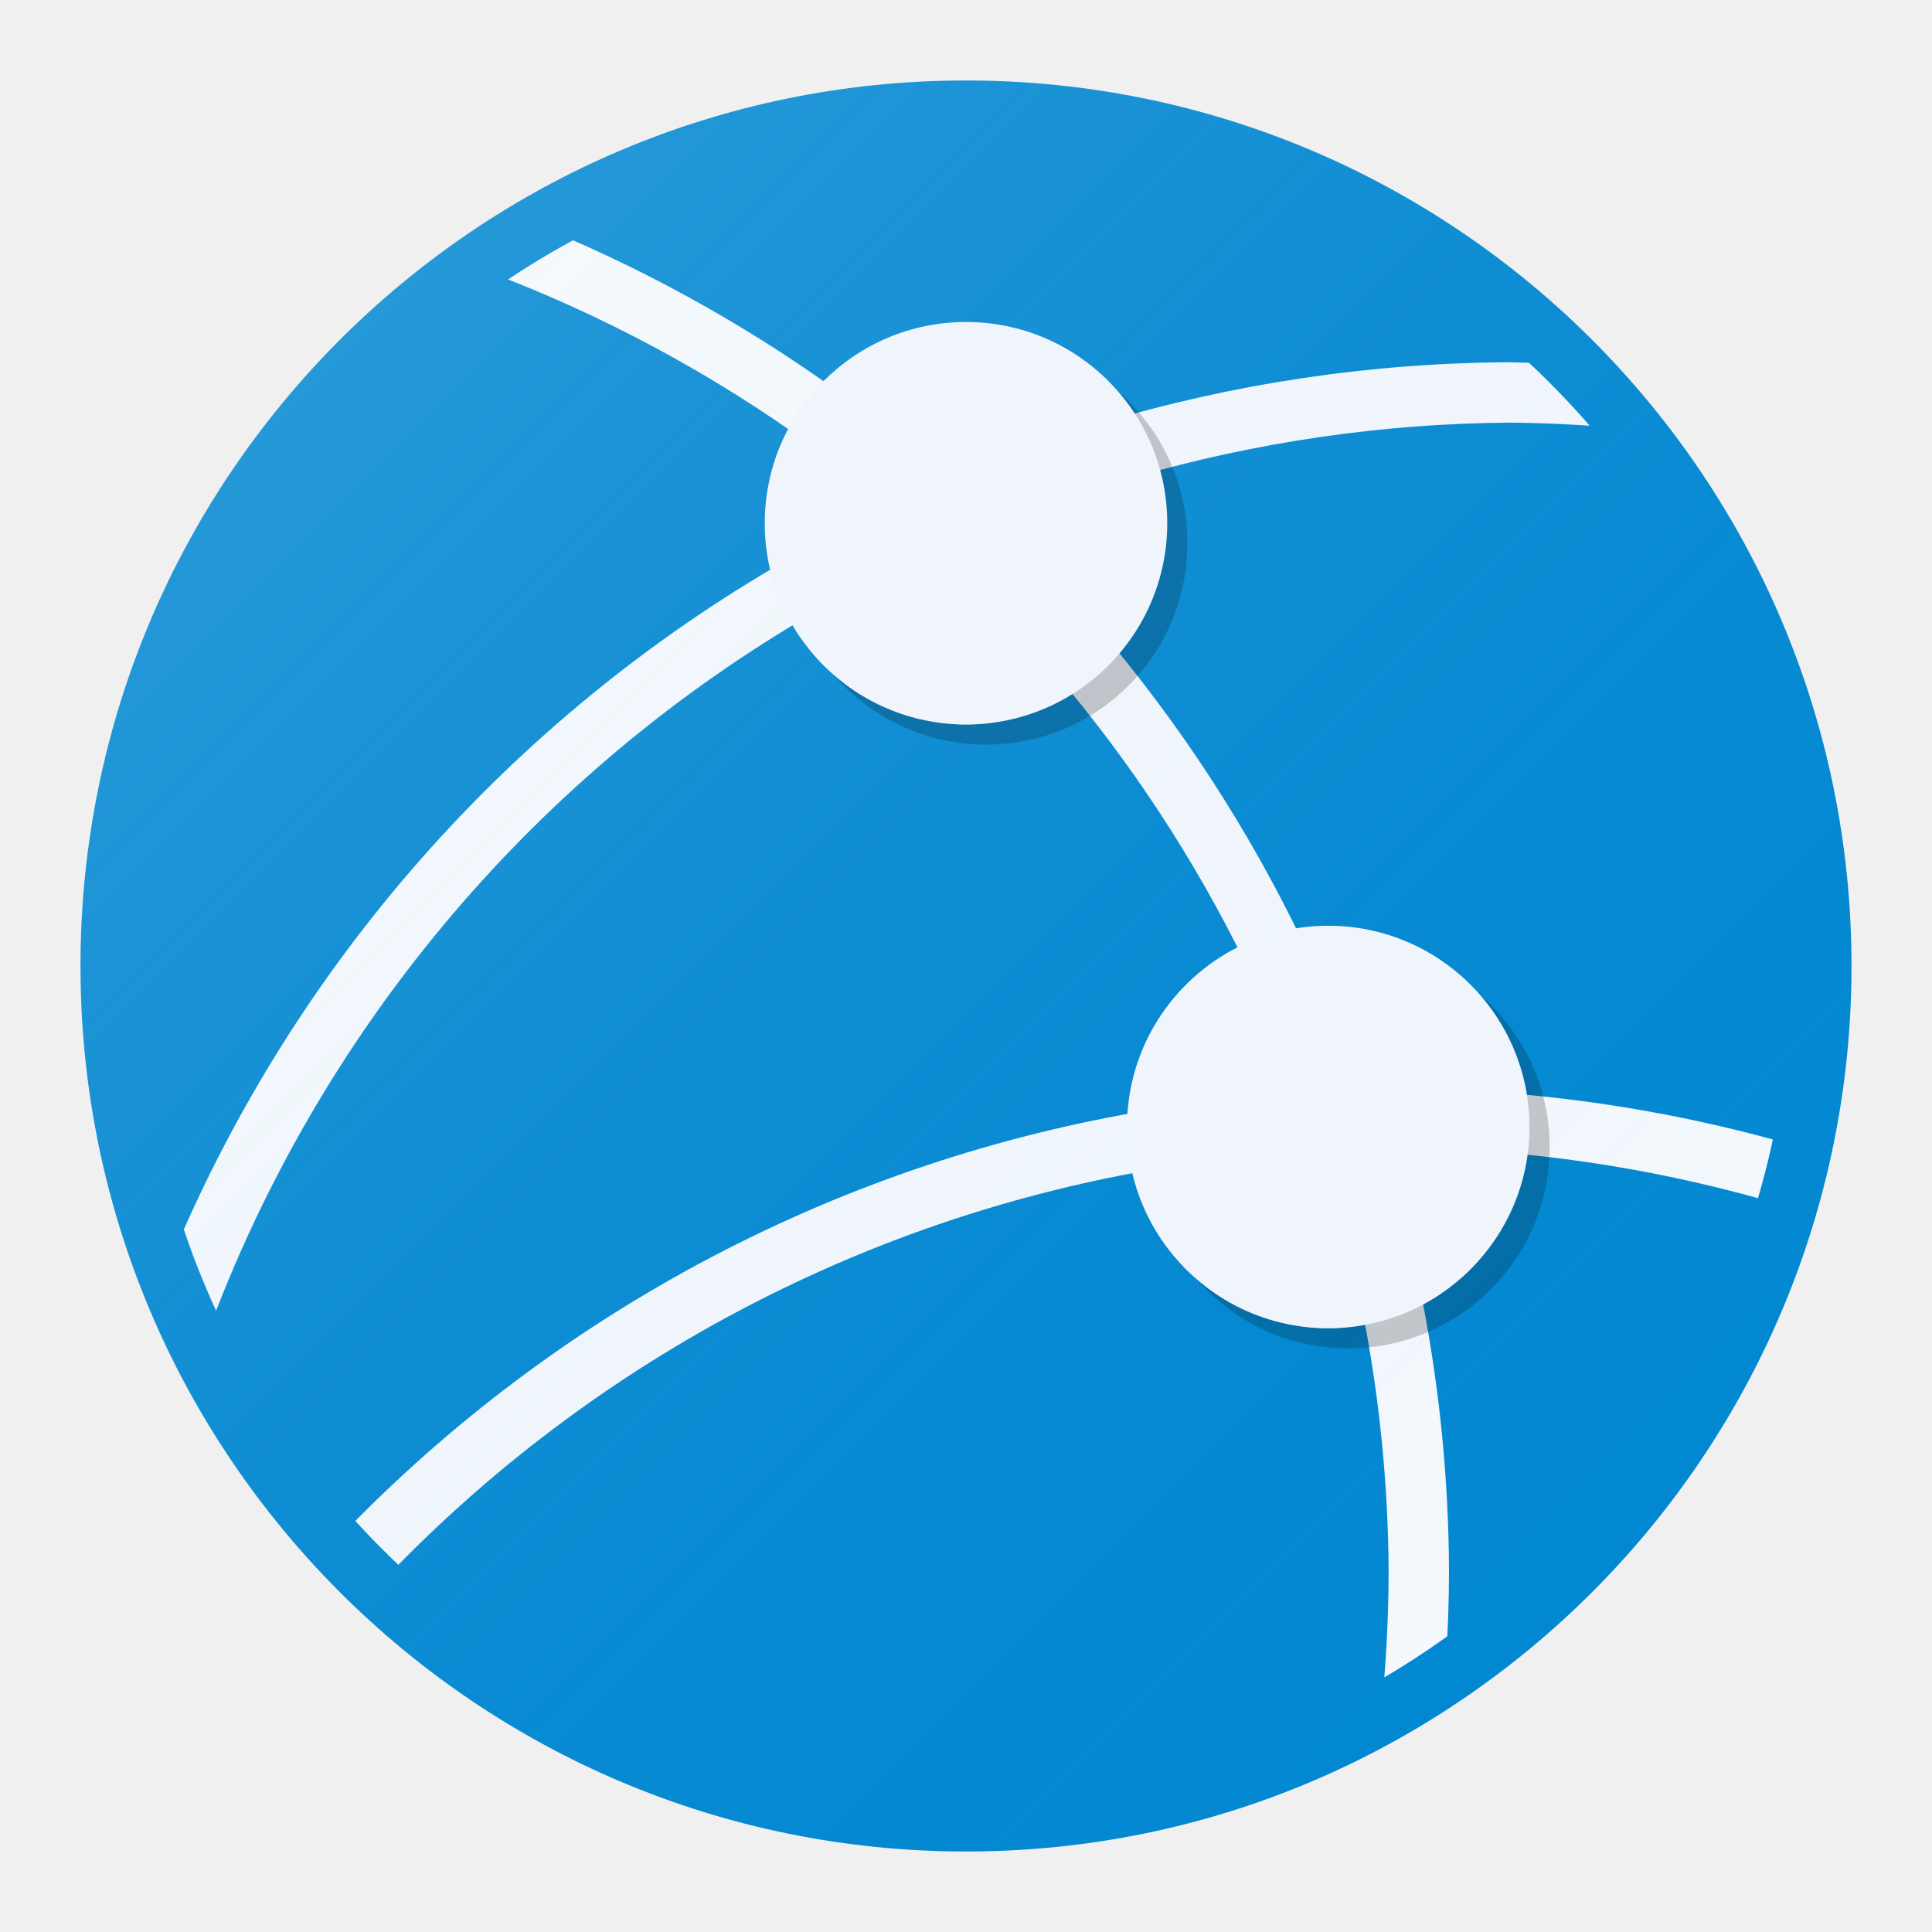
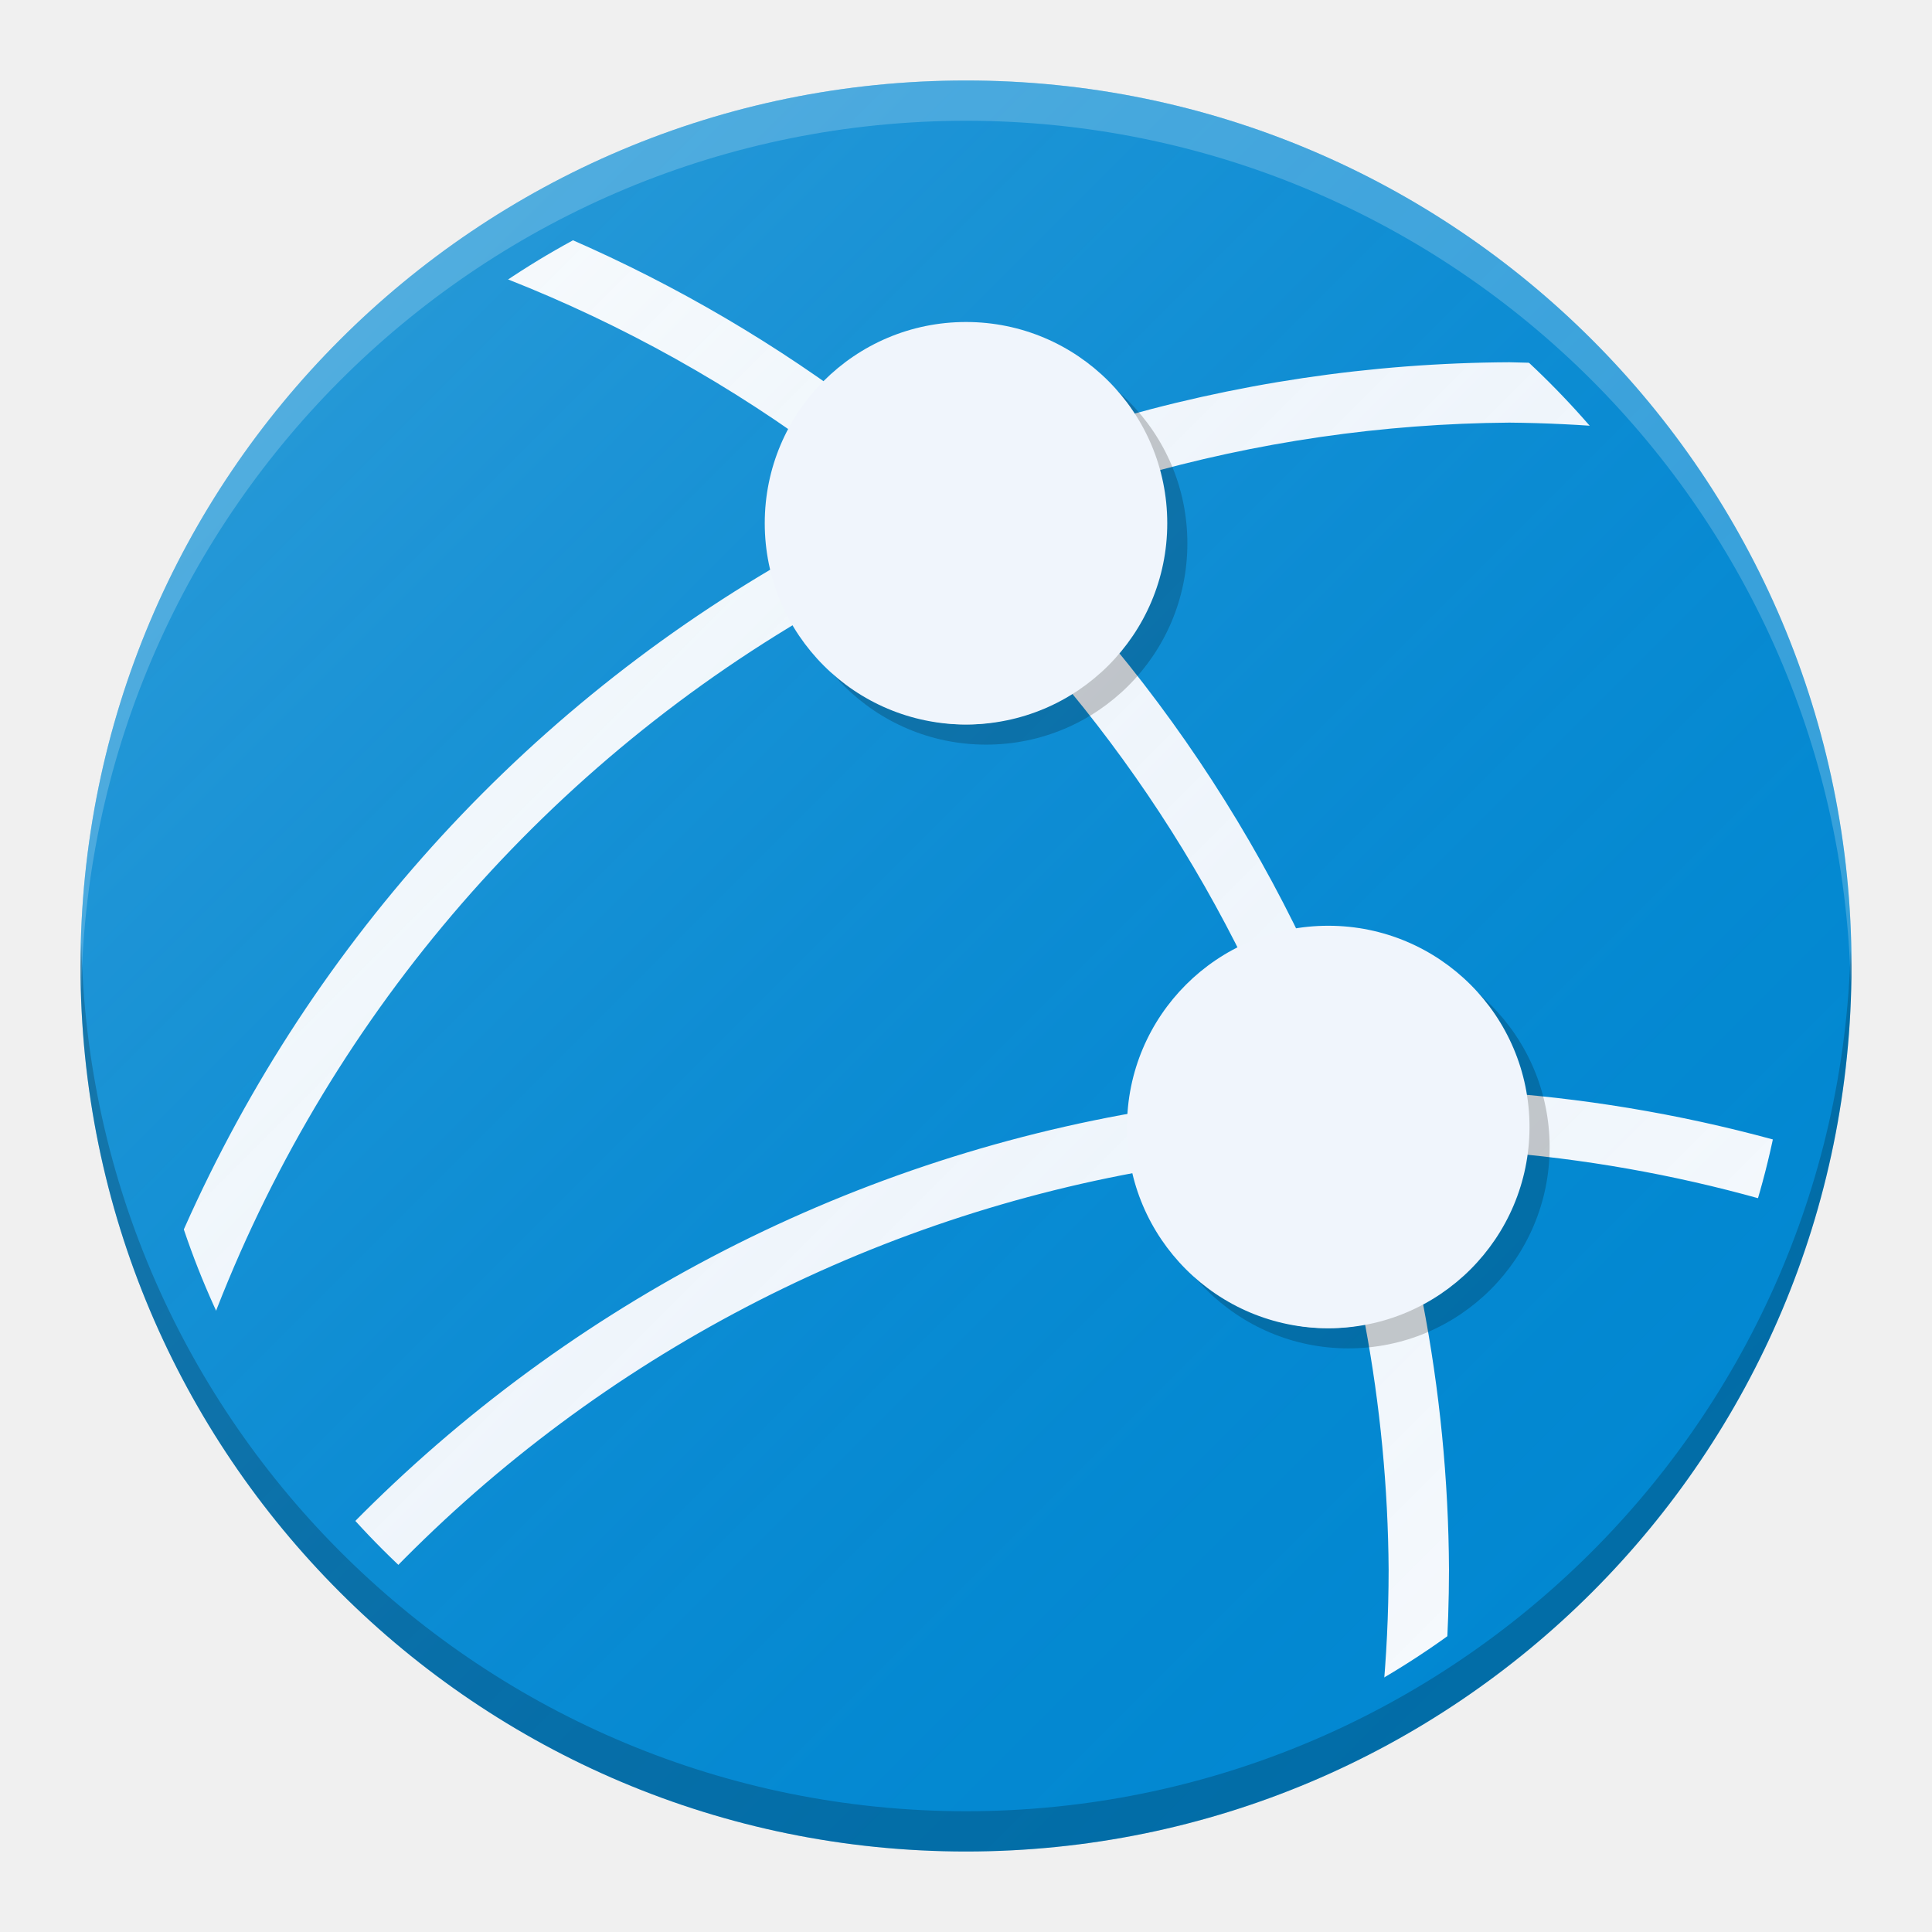
<svg xmlns="http://www.w3.org/2000/svg" xmlns:xlink="http://www.w3.org/1999/xlink" width="48" height="48" viewBox="0 0 48 48" id="svg2" version="1.1">
  <defs id="defs10">
    <linearGradient xlink:href="#linearGradient4165" id="linearGradient4171-1" x1="7" y1="1011.362" x2="41" y2="1045.362" gradientUnits="userSpaceOnUse" gradientTransform="matrix(1.00207,0,0,1.00207,-0.0496872,-1006.491)" />
    <linearGradient id="linearGradient4165">
      <stop style="stop-color:#ffffff;stop-opacity:0.15" offset="0" id="stop4167" />
      <stop style="stop-color:#177ed5;stop-opacity:0;" offset="1" id="stop4169" />
    </linearGradient>
  </defs>
  <circle style="fill:#0288d1;fill-opacity:1;stroke:none;stroke-width:0.4;stroke-miterlimit:4;stroke-dasharray:none;stroke-opacity:0.1" id="path4152" cx="24" cy="24" r="22" />
  <circle cy="24" cx="24" id="circle4140" style="fill:#f7fafd;fill-opacity:1;stroke:none;stroke-width:0.4;stroke-miterlimit:4;stroke-dasharray:none;stroke-opacity:0.1" r="20.5" />
  <path style="opacity:1;fill:#0288d1;fill-opacity:1;stroke:none;stroke-width:2;stroke-linecap:butt;stroke-linejoin:miter;stroke-miterlimit:4;stroke-dasharray:none;stroke-opacity:1" d="M 24,3 A 21,21 0 0 0 13.676,5.73 36,36 0 0 1 21.182,9.99 4.5,4.5 0 0 1 24,9 4.5,4.5 0 0 1 27.357,10.512 36,36 0 0 1 37.5,9 36,36 0 0 1 38.713,9.041 21,21 0 0 0 24,3 Z M 12.064,6.727 A 21,21 0 0 0 3,24 21,21 0 0 0 4.289,31.189 36,36 0 0 1 19.523,13.928 4.5,4.5 0 0 1 19.5,13.5 4.5,4.5 0 0 1 20.203,11.098 34.5,34.5 0 0 0 12.064,6.727 Z M 37.5,10.5 A 34.5,34.5 0 0 0 28.189,11.854 4.5,4.5 0 0 1 28.5,13.5 4.5,4.5 0 0 1 27.686,16.078 36,36 0 0 1 32.654,24.018 4.5,4.5 0 0 1 33,24 a 4.5,4.5 0 0 1 4.283,3.146 36,36 0 0 1 7.213,1.289 A 21,21 0 0 0 45,24 21,21 0 0 0 40.172,10.629 34.5,34.5 0 0 0 37.5,10.5 Z M 19.928,15.393 A 34.5,34.5 0 0 0 5.133,33.188 21,21 0 0 0 8.496,38.127 36,36 0 0 1 28.594,27.574 4.5,4.5 0 0 1 31.166,24.398 34.5,34.5 0 0 0 26.59,17.174 4.5,4.5 0 0 1 24,18 4.5,4.5 0 0 1 19.928,15.393 Z M 37.494,28.646 A 4.5,4.5 0 0 1 35.344,32.338 36,36 0 0 1 36,39 36,36 0 0 1 35.924,41.285 21,21 0 0 0 44.139,29.9 34.5,34.5 0 0 0 37.494,28.646 Z m -8.953,0.428 A 34.5,34.5 0 0 0 9.574,39.211 21,21 0 0 0 24,45 a 21,21 0 0 0 10.342,-2.736 34.5,34.5 0 0 0 0.158,-3.264 34.5,34.5 0 0 0 -0.586,-6.1 4.5,4.5 0 0 1 -0.914,0.1 4.5,4.5 0 0 1 -4.459,-3.926 z" id="path4192" />
  <path style="fill:url(#linearGradient4171-1);fill-opacity:1;stroke:none;stroke-width:2;stroke-linecap:round;stroke-linejoin:round;stroke-miterlimit:4;stroke-dasharray:none;stroke-opacity:1" d="M 24,2 A 22,22 0 0 0 2,24 22,22 0 0 0 24,46 22,22 0 0 0 46,24 22,22 0 0 0 24,2 Z" id="circle4163-3" />
  <circle style="opacity:1;fill:#000000;fill-opacity:0.2;stroke:none;stroke-width:1.5;stroke-linecap:round;stroke-linejoin:round;stroke-miterlimit:4;stroke-dasharray:none;stroke-opacity:1" id="path4141" cx="24.5" cy="13.5" r="5" />
  <circle r="5" cy="13" cx="24" id="circle4143" style="opacity:1;fill:#f0f5fc;fill-opacity:1;stroke:none;stroke-width:1.5;stroke-linecap:round;stroke-linejoin:round;stroke-miterlimit:4;stroke-dasharray:none;stroke-opacity:1" />
  <circle r="5" cy="28.5" cx="33.5" id="circle4145" style="opacity:1;fill:#000000;fill-opacity:0.2;stroke:none;stroke-width:1.5;stroke-linecap:round;stroke-linejoin:round;stroke-miterlimit:4;stroke-dasharray:none;stroke-opacity:1" />
  <circle style="opacity:1;fill:#f0f5fc;fill-opacity:1;stroke:none;stroke-width:1.5;stroke-linecap:round;stroke-linejoin:round;stroke-miterlimit:4;stroke-dasharray:none;stroke-opacity:1" id="circle4147" cx="33" cy="28" r="5" />
+   <path style="fill:#ffffff;fill-opacity:0.2;stroke:none;stroke-width:2;stroke-linecap:round;stroke-linejoin:round;stroke-miterlimit:4;stroke-dasharray:none;stroke-opacity:1" d="M 24,2 A 22,22 0 0 0 2,24 22,22 0 0 0 2.021,24.586 22,22 0 0 1 24,3 22,22 0 0 1 45.979,24.414 22,22 0 0 0 46,24 22,22 0 0 0 24,2 Z" id="circle4149" />
+   <path id="path4151" d="M 24,46 A 22,22 0 0 1 2,24 22,22 0 0 1 2.021,23.414 22,22 0 0 0 24,45 22,22 0 0 0 45.979,23.586 22,22 0 0 1 46,24 22,22 0 0 1 24,46 Z" style="fill:#000000;fill-opacity:0.2;stroke:none;stroke-width:2;stroke-linecap:round;stroke-linejoin:round;stroke-miterlimit:4;stroke-dasharray:none;stroke-opacity:1" />
</svg>
